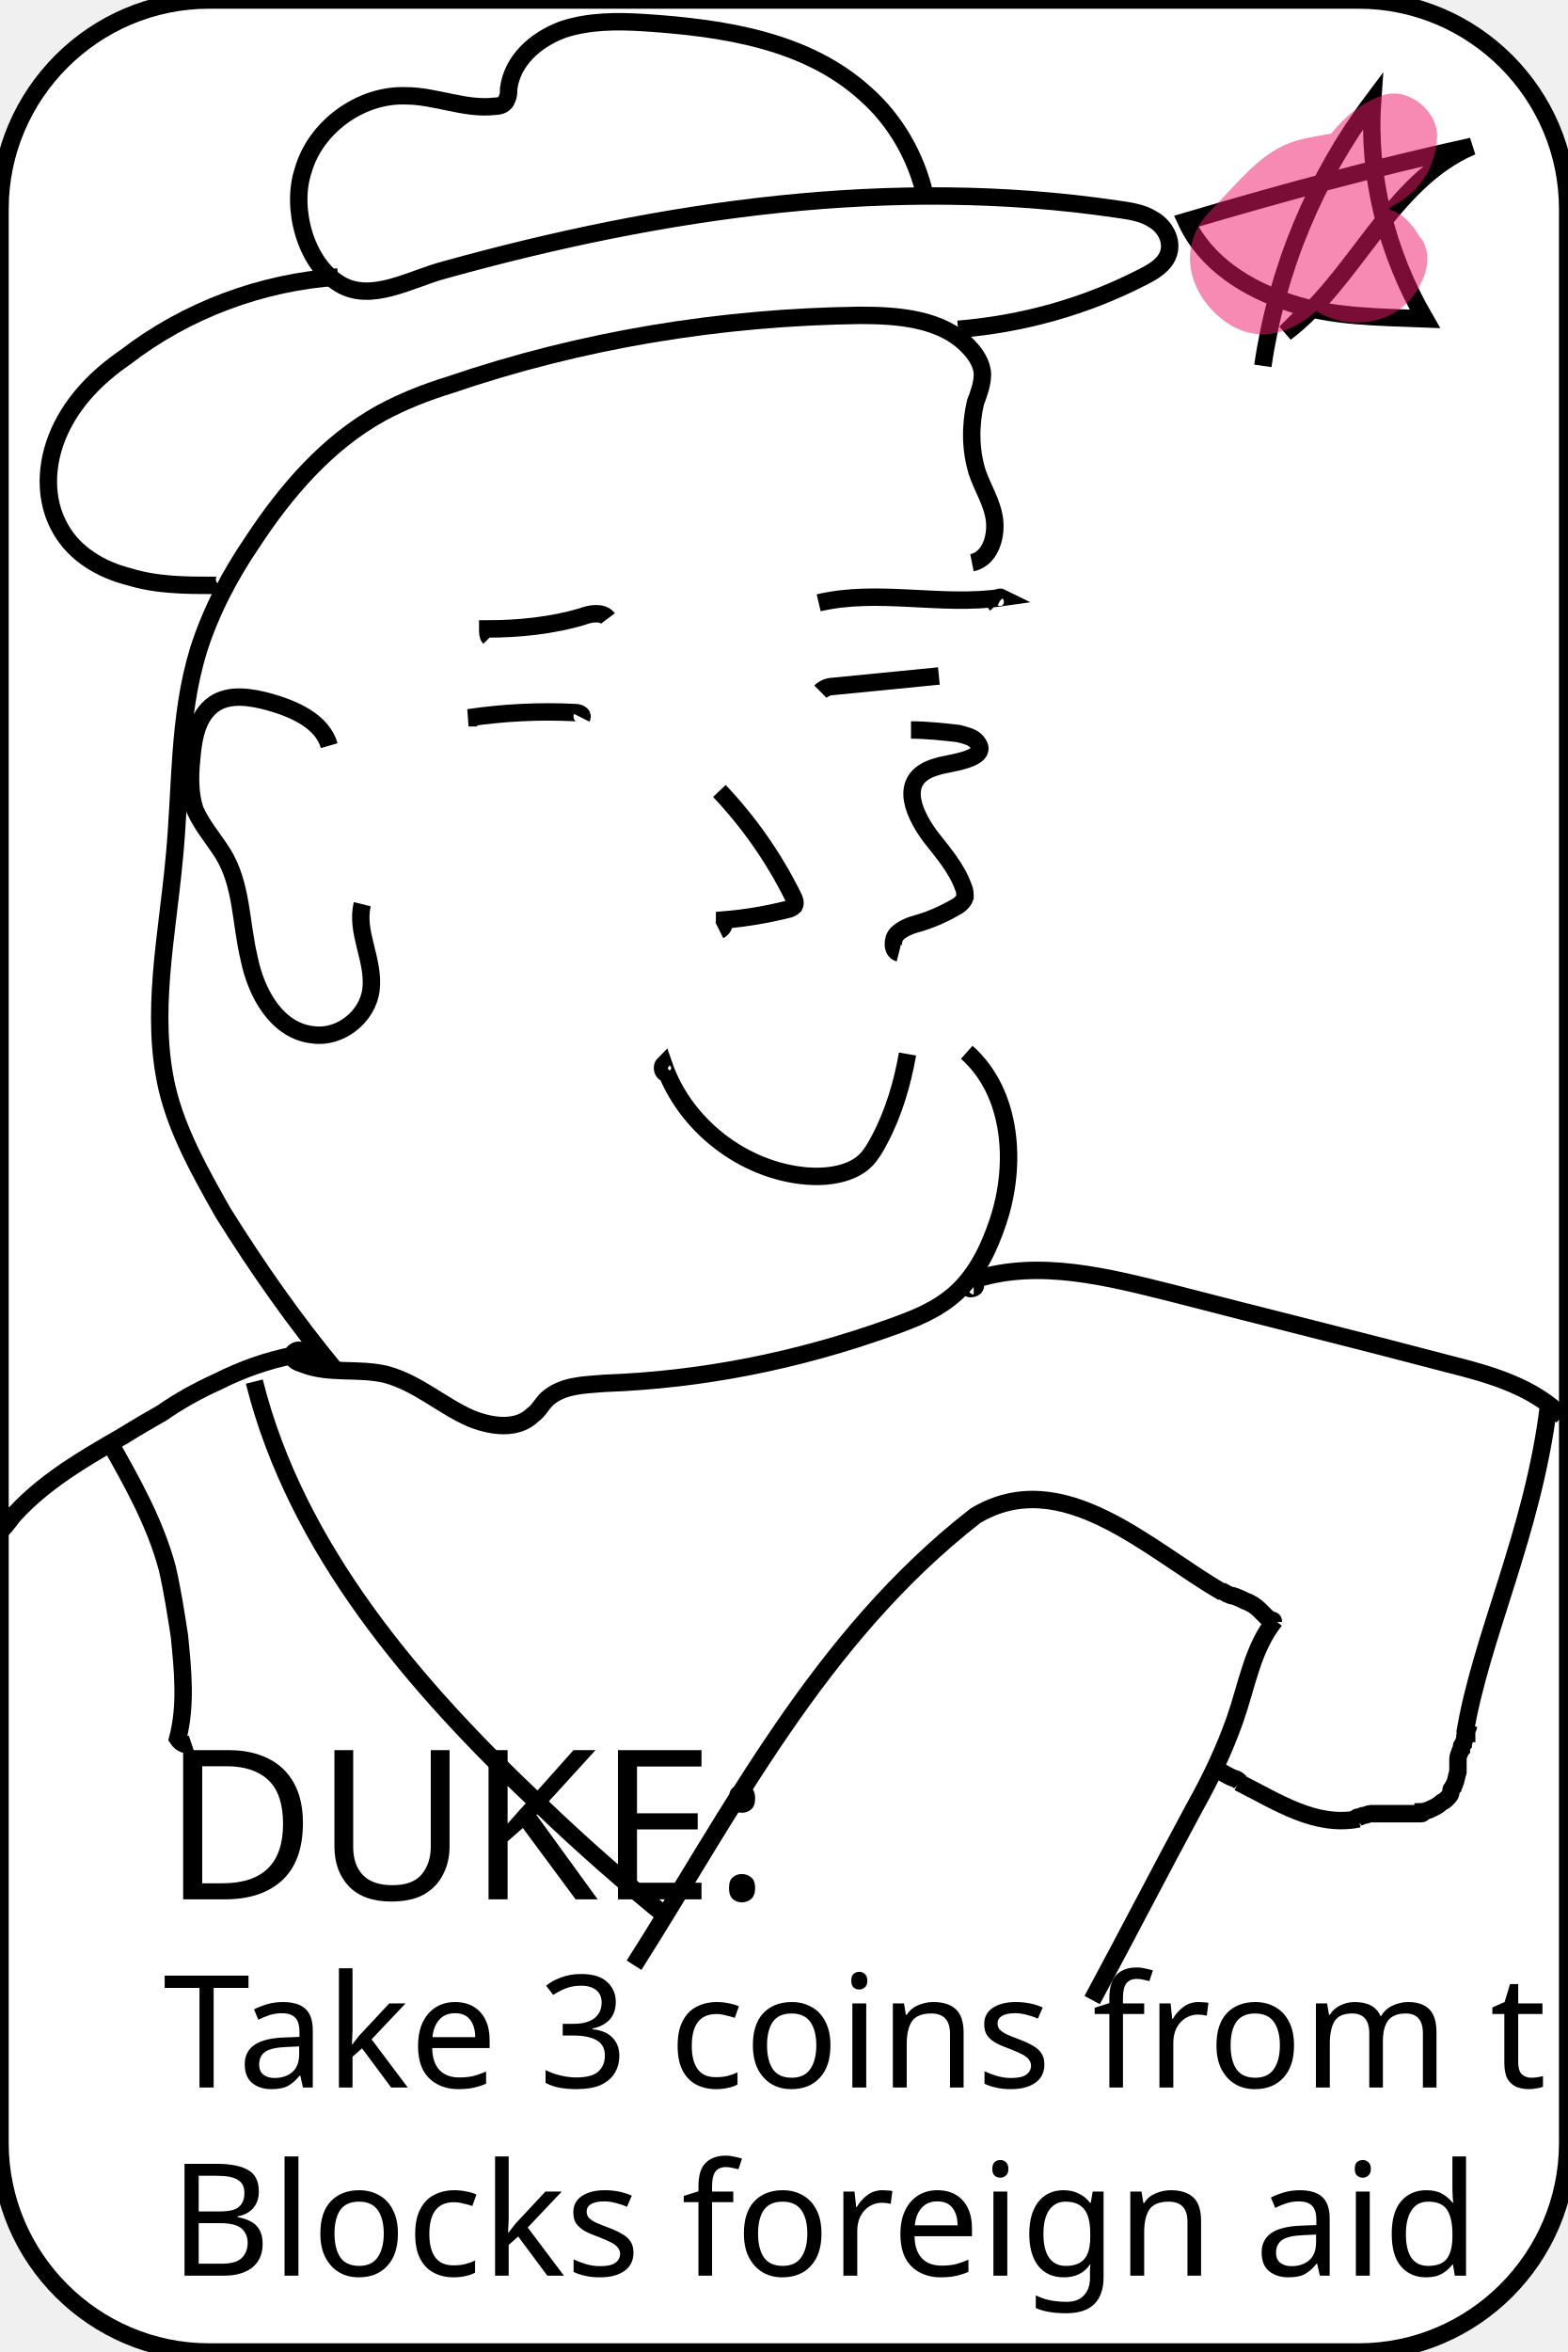
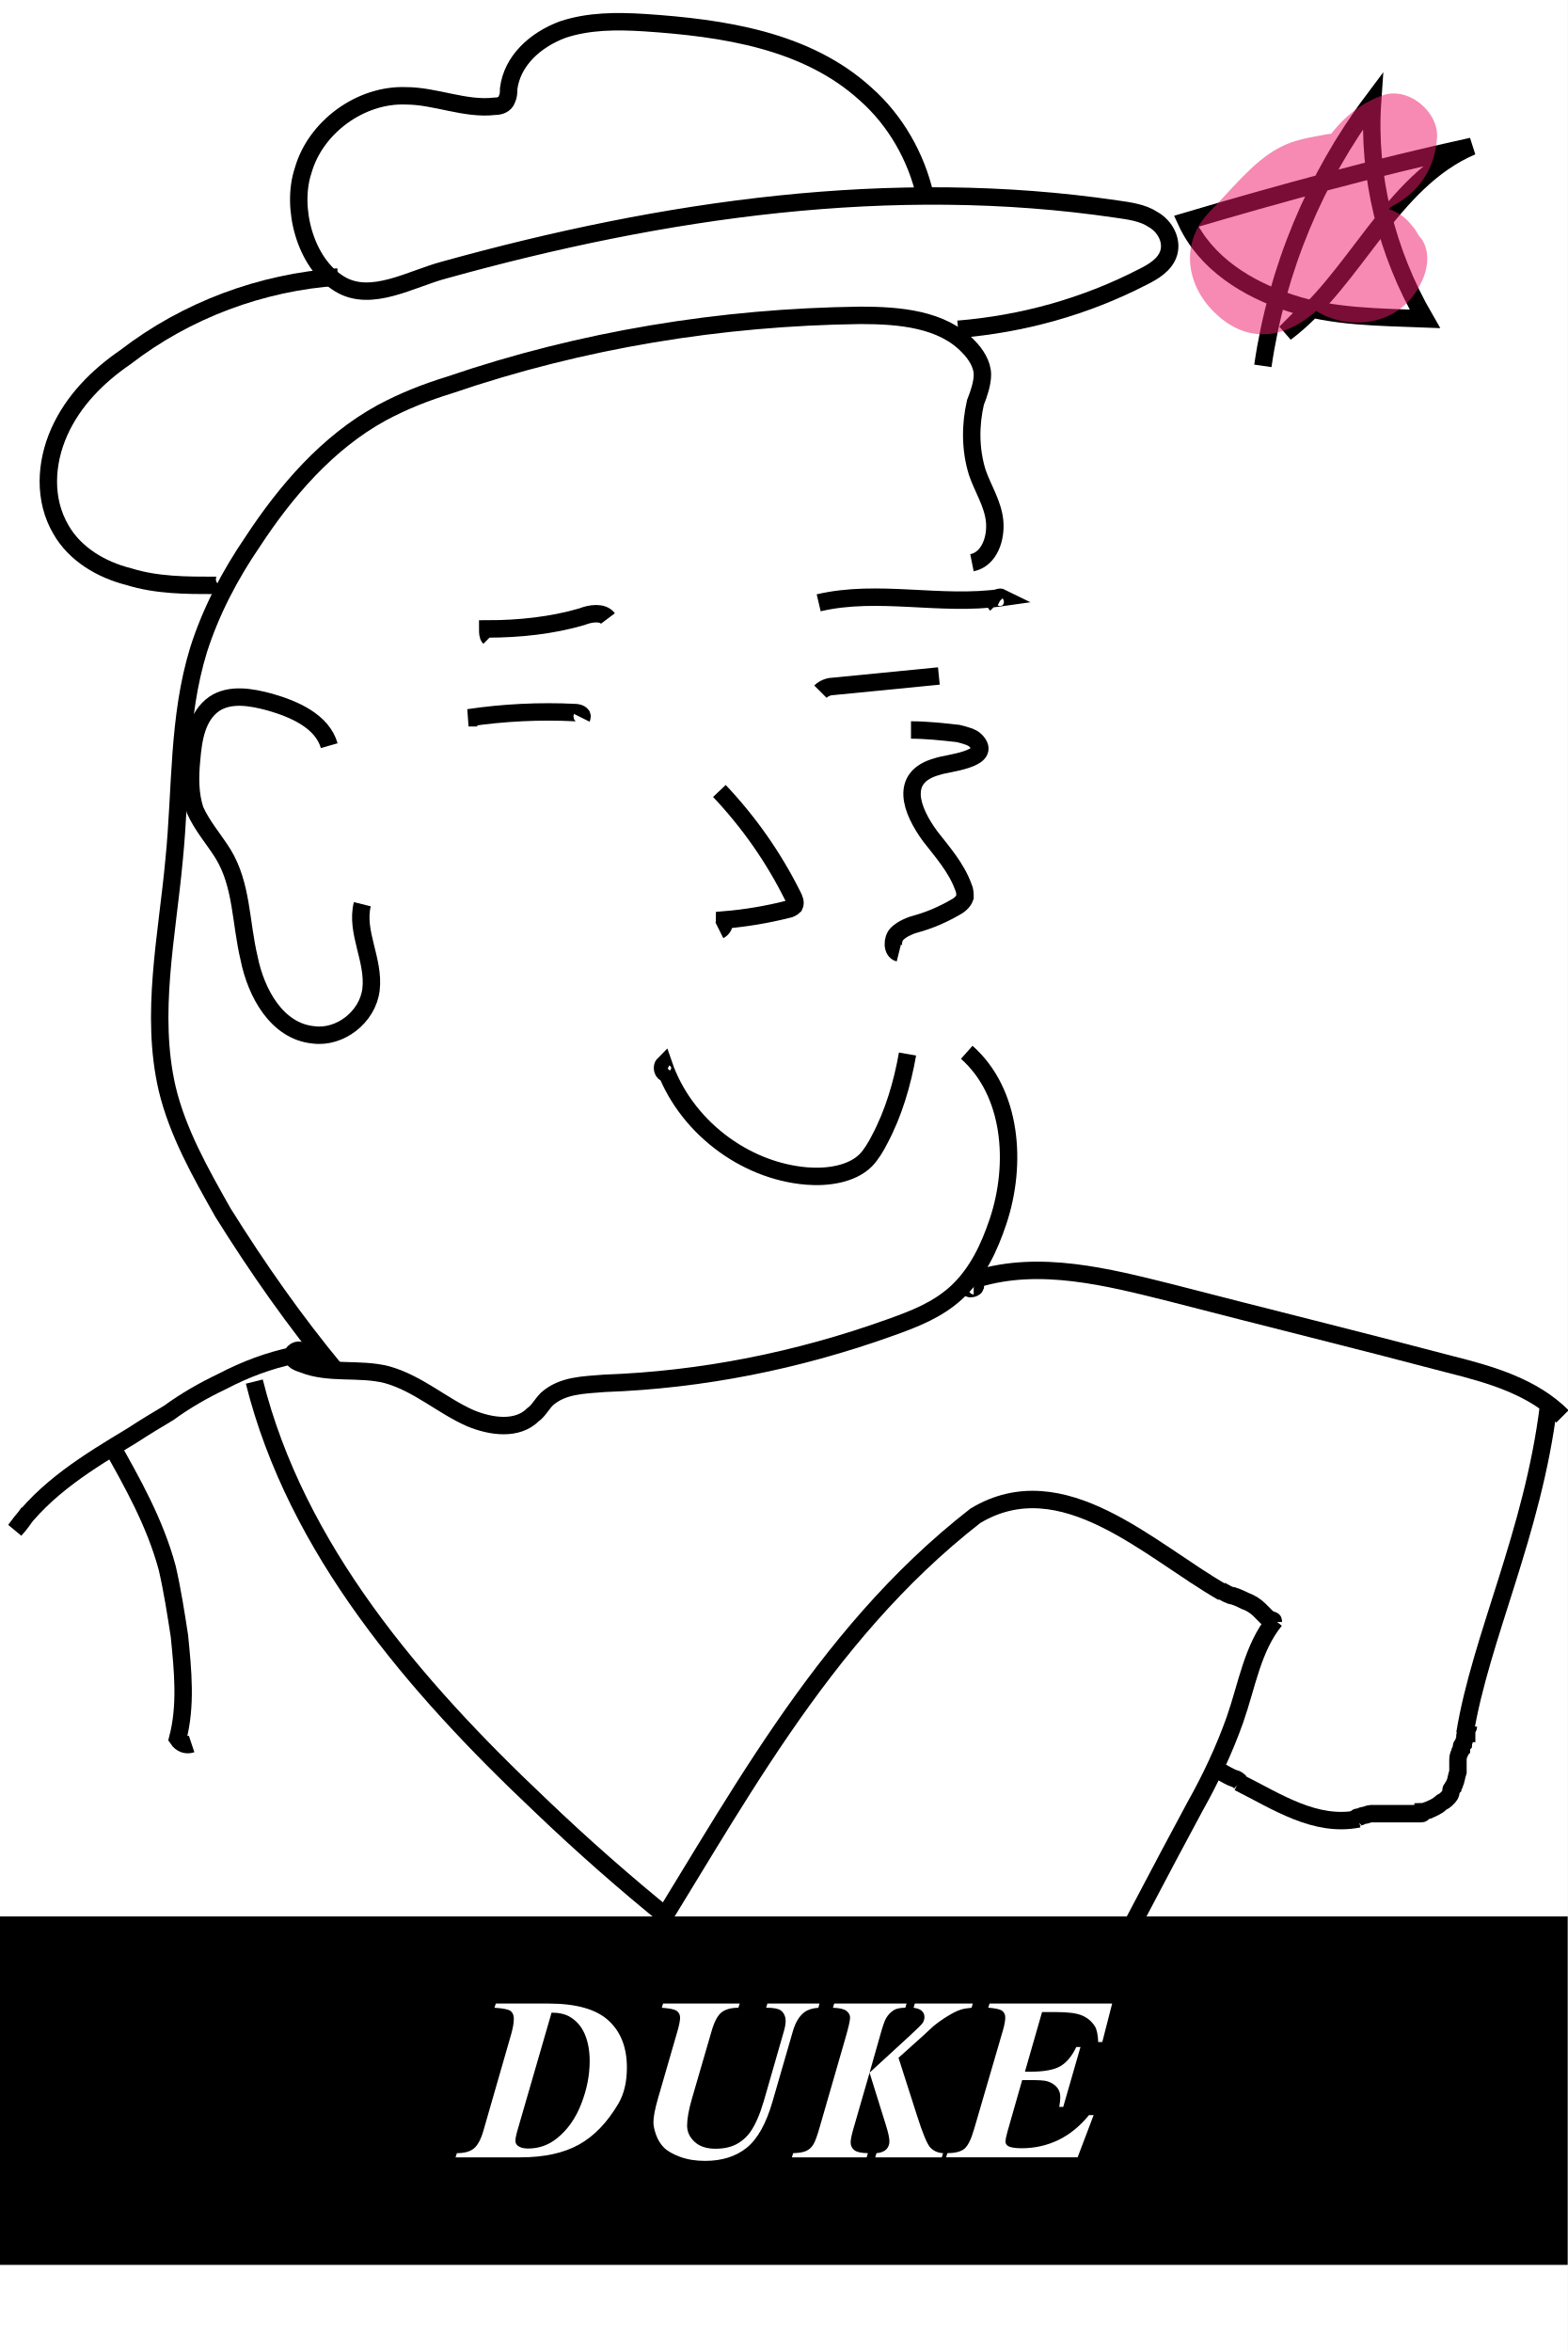
<svg xmlns="http://www.w3.org/2000/svg" version="1.1" id="Layer_1" x="0px" y="0px" viewBox="0 0 90 135" style="enable-background:new 0 0 90 135;" xml:space="preserve">
-   <style type="text/css">
+   <defs id="defs1307" />
+   <style type="text/css" id="style1263">
	.st0{fill:#FFFFFF;stroke:#000000;stroke-miterlimit:10;}
	.st1{fill:none;}
	.st2{font-family:'MosaicoSCSC';}
	.st3{font-size:9px;}
	.st4{font-size:12px;}
	.st5{fill:none;stroke:#000000;stroke-miterlimit:10;}
	.st6{opacity:0.51;}
	.st7{fill:#ED1969;}
</style>
-   <path id="XMLID_7_" class="st0" d="M78,0H12C5.4,0,0,5.4,0,12v111c0,6.6,5.4,12,12,12h66c6.6,0,12-5.4,12-12V12C90,5.4,84.6,0,78,0z  " />
+   <rect style="fill:#ffffff;stroke-width:6.982;stroke-miterlimit:10" id="rect1361" width="90" height="135" x="0" y="0" />
+   <rect style="fill:#000000;stroke-width:7.009;stroke-miterlimit:10" id="rect478" width="90" height="20" x="0" y="110" />
  <path id="XMLID_82_" class="st1" d="M12,0h66c6.6,0,12,5.4,12,12v111c0,6.6-5.4,12-12,12H12c-6.6,0-12-5.4-12-12V12  C0,5.4,5.4,0,12,0z" />
-   <text id="XMLID_8_" transform="matrix(1 0 0 1 0 94.6201)">
-     <tspan x="0" y="0" class="st2 st3"> </tspan>
-     <tspan x="0" y="14.4" class="st2 st4">   DUKE: </tspan>
-     <tspan x="0" y="25.2" class="st2 st3">    Take 3 coins from the treasury</tspan>
-     <tspan x="2.7" y="36" class="st2 st3">   Blocks foreign aid</tspan>
-   </text>
  <path id="XMLID_25_" class="st5" d="M34.9,35.5c-0.3-0.4-1-0.3-1.5-0.1c-1.7,0.5-3.6,0.7-5.4,0.7c0,0.2,0,0.4,0.1,0.5" />
  <path id="XMLID_26_" class="st5" d="M47,34.6c3.4-0.8,7,0.2,10.5-0.3c-0.2-0.1-0.5,0.2-0.3,0.4" />
  <path id="XMLID_27_" class="st5" d="M55.8,32.3c1-0.2,1.4-1.4,1.3-2.4c-0.1-1-0.7-1.9-1-2.8c-0.4-1.3-0.4-2.7-0.1-4  c0.2-0.5,0.4-1.1,0.4-1.6c0-0.6-0.4-1.2-0.8-1.6c-1.5-1.6-4-1.8-6.2-1.8c-8,0.1-16,1.4-23.6,4c-1.3,0.4-2.6,0.9-3.9,1.6  c-3.1,1.7-5.5,4.5-7.4,7.4c-1.3,1.9-2.4,4-3.1,6.2c-1.2,3.9-1,8-1.4,12c-0.4,4.4-1.4,8.9-0.4,13.2c0.6,2.5,1.9,4.8,3.2,7.1  c2,3.2,4.1,6.2,6.5,9.1" />
  <path id="XMLID_28_" class="st5" d="M52.3,41.9c0.9,0,1.8,0.1,2.7,0.2c0.4,0.1,0.8,0.2,1,0.4c1.1,1.1-1.7,1.3-2.2,1.5  c-2.2,0.6-1.5,2.5-0.4,4c0.7,0.9,1.5,1.8,1.9,2.9c0.1,0.2,0.1,0.4,0.1,0.6c-0.1,0.3-0.4,0.5-0.6,0.6c-0.7,0.4-1.4,0.7-2.1,0.9  c-0.4,0.1-0.9,0.3-1.2,0.6c-0.3,0.3-0.3,1,0.1,1.1" />
  <path id="XMLID_29_" class="st5" d="M33.4,41.2c0.1-0.2-0.2-0.3-0.4-0.3c-2-0.1-4.1,0-6.1,0.3c0.2,0,0.3,0,0.5,0" />
  <path id="XMLID_30_" class="st5" d="M53.9,38.8c-2,0.2-4.1,0.4-6.1,0.6c-0.2,0-0.5,0.1-0.7,0.3" />
  <path id="XMLID_31_" class="st5" d="M38.2,61.6c-0.2-0.1-0.2-0.4-0.1-0.5c1.2,3.5,4.6,6.1,8.2,6.4c1.2,0.1,2.6-0.1,3.4-0.9  c0.3-0.3,0.6-0.8,0.8-1.2c0.8-1.5,1.3-3.2,1.6-4.9" />
  <path id="XMLID_37_" class="st5" d="M55.5,60.4c2.6,2.3,2.9,6.4,1.8,9.7c-0.5,1.5-1.2,3-2.4,4.1c-1.1,1-2.4,1.5-3.8,2  c-5.3,1.9-10.8,3-16.4,3.2c-1.2,0.1-2.4,0.1-3.3,0.9c-0.3,0.3-0.5,0.7-0.8,0.9c-0.9,0.9-2.4,0.7-3.6,0.2c-1.6-0.7-3-2-4.8-2.5  c-1.6-0.4-3.3,0-4.8-0.6c-0.3-0.1-0.6-0.2-0.6-0.5s0.5-0.4,0.5-0.2" />
  <path id="XMLID_38_" class="st5" d="M41.3,45.4c1.7,1.8,3.1,3.8,4.2,6c0.1,0.2,0.2,0.4,0.1,0.6c-0.1,0.1-0.3,0.2-0.4,0.2  c-1.2,0.3-2.4,0.5-3.6,0.6c0,0.3-0.1,0.5-0.3,0.6" />
  <path id="XMLID_39_" class="st5" d="M55,18.9c3.7-0.3,7.3-1.3,10.6-3c0.6-0.3,1.3-0.7,1.5-1.4c0.2-0.7-0.2-1.5-0.9-1.9  c-0.6-0.4-1.4-0.5-2.1-0.6c-12.9-1.9-26,0-38.6,3.5c-1.9,0.5-4.2,1.9-6,0.8c-2-1.2-2.8-4.4-2.1-6.5c0.7-2.5,3.3-4.4,5.9-4.3  c1.7,0,3.4,0.8,5.1,0.6c0.3,0,0.6-0.1,0.7-0.4c0.1-0.2,0.1-0.4,0.1-0.6c0.2-1.6,1.5-2.8,3.1-3.4c1.5-0.5,3.1-0.5,4.7-0.4  c4.5,0.3,9.3,1,12.7,4.1c1.7,1.5,2.9,3.6,3.4,5.8" />
  <path id="XMLID_40_" class="st5" d="M12.8,33.1c0.3,0.2-0.2,0.6-0.5,0.5c-1.6,0-3.3,0-4.9-0.5c-1.6-0.4-3.1-1.3-3.9-2.7  c-1-1.7-0.9-3.8-0.1-5.6c0.8-1.8,2.2-3.2,3.8-4.3c3.5-2.7,7.8-4.3,12.2-4.6" />
  <path id="XMLID_41_" class="st5" d="M55.5,42.5c0-0.1,0-0.1,0-0.2" />
  <path id="XMLID_42_" class="st5" d="M18.9,42.8c-0.4-1.4-2-2.1-3.4-2.5c-1.1-0.3-2.3-0.5-3.2,0.1c-1,0.7-1.2,2-1.3,3.2  c-0.1,1-0.1,2,0.2,2.9c0.4,0.9,1.1,1.7,1.6,2.5c1.1,1.8,1,3.9,1.5,6c0.4,2,1.6,4.2,3.7,4.4c1.5,0.2,3.1-1,3.3-2.6  c0.2-1.7-0.9-3.3-0.5-4.9" />
-   <path id="XMLID_43_" class="st5" d="M18.3,78.3c-0.1-0.6-0.9-0.6-1.5-0.5c-1.5,0.3-2.9,0.8-4.3,1.5c-1.1,0.5-2.2,1.1-3.2,1.8  c-0.7,0.4-1.4,0.8-2.2,1.3c-2.6,1.5-5.2,3-7,5.4c0.3-0.3,0.5-0.6,0.8-1" />
+   <path id="XMLID_43_" class="st5" d="m 18.311,78.292 c -0.096,-0.601 -0.863,-0.601 -1.438,-0.501 -1.438,0.301 -2.779,0.801 -4.121,1.503 -1.054,0.501 -2.108,1.102 -3.067,1.803 -0.671,0.401 -1.342,0.801 -2.108,1.302 -2.492,1.503 -4.983,3.005 -6.708,5.41 0.288,-0.301 0.479,-0.601 0.767,-1.002" style="stroke-width:0.98" />
  <path id="XMLID_44_" class="st5" d="M89.7,81.3c-1.7-1.7-4.1-2.4-6.5-3c-5.3-1.4-10.6-2.7-16-4.1c-3.6-0.9-7.5-1.9-11.1-0.8  c-0.3,0.1-0.6,0.3-0.5,0.5s0.6-0.1,0.3-0.1" />
  <path id="XMLID_45_" class="st5" d="M6.3,82.8c1.3,2.3,2.6,4.6,3.3,7.2c0.3,1.3,0.5,2.6,0.7,3.9c0.2,2,0.4,4-0.1,5.9  c0.2,0.3,0.5,0.4,0.8,0.3" />
  <path id="XMLID_46_" class="st5" d="M14.6,79.3c2.4,9.6,9.2,17.5,16.4,24.3c2.4,2.3,4.9,4.5,7.5,6.6" />
  <path id="XMLID_5_" class="st5" d="M36.4,112.8C42,104,47,94,56,87c5-3,10,2,14.2,4.4" />
  <path id="XMLID_48_" class="st5" d="M73.2,93c-1.3,1.6-1.6,3.7-2.3,5.7c-0.6,1.7-1.4,3.4-2.3,5c-2,3.7-3.9,7.4-5.9,11.1" />
  <path id="XMLID_47_" class="st5" d="M88.9,80.7C88,88,85,94,84.1,99.5" />
  <path id="XMLID_50_" class="st5" d="M78,104.4c-2.5,0.5-4.7-1-6.9-2.1" />
  <path id="XMLID_91_" class="st5" d="M72.5,21c0.8-5.5,3-10.8,6.3-15.2c-0.3,4.3,0.8,8.7,3,12.5c-2.6-0.1-5.3-0.1-7.7-0.9  c-2.5-0.8-4.9-2.3-6-4.7c5.4-1.6,10.9-3.1,16.4-4.3c-4.7,2-6.7,7.7-10.7,10.7c0.5-0.5,1-1,1.5-1.5" />
  <g id="XMLID_118_" class="st6">
    <g id="XMLID_16_">
      <path id="XMLID_20_" class="st7" d="M72.6,13.9c-0.1,0.1-0.2,0.3-0.4,0.4c0.3,0.5,0.6,0.9,0.9,1.4c0.1,0,0.6-0.5,0.7-0.6    c0.5-0.4,0.9-0.9,1.3-1.4c0.8-0.9,1.3-0.9,2.4-1.1c2.6-0.4,4.8-1.8,5-4.7c0.1-1.5-1.7-3-3.2-2.4c-3.3,1.2-4.8,5.2-5.4,8.4    c-0.9,4.7,5.8,6.4,7.7,2.3c0.4-0.8,0.5-1.8,0-2.5c-0.2-0.2-0.3-0.5-0.5-0.7c-1.9-2.6-6.2-0.1-4.3,2.5c0.2,0.2,0.3,0.5,0.5,0.7    c0-0.8,0-1.7,0-2.5c-0.1,0.1,0.2-0.1,0.2-0.1c0.8,1.6,1.2,2,1.4,1.1c0-0.1,0.1-0.3,0.1-0.4c0.2-0.5,0.3-1.1,0.5-1.6    c0.2-0.5,0.3-0.9,0.6-1.4c0.1-0.3,0.3-0.5,0.5-0.8c0.1-0.2,0.6-0.4,0.1-0.2c-1.1-0.8-2.1-1.6-3.2-2.4c0.1-1,0.3-0.3-0.2-0.4    c-0.3,0-0.8,0.2-1.1,0.2c-1,0.2-1.9,0.3-2.8,0.8c-1.5,0.8-2.8,2.5-4,3.7c-1.7,1.8-1.3,4.3,0.5,5.9c2.1,1.9,4.5,1.1,6.2-0.8    C78.2,15,74.7,11.5,72.6,13.9L72.6,13.9z" />
    </g>
  </g>
  <path id="XMLID_1_" class="st5" d="M70.1,91.3c0.2,0.1,0.5,0.3,0.7,0.3c0.3,0.1,0.5,0.2,0.7,0.3c0.3,0.1,0.6,0.3,0.8,0.5  c0.1,0.1,0.1,0.1,0.2,0.2c0.1,0.1,0.1,0.1,0.2,0.2c0,0,0.1,0.1,0.1,0.1c0.1,0,0.1,0.1,0.2,0.1c0.1,0,0.1,0,0.1,0.1c0,0,0.1,0,0.1,0" />
  <path id="XMLID_22_" class="st5" d="M71.2,102.3c-0.1-0.1-0.2-0.2-0.3-0.2c-0.3-0.1-0.6-0.3-0.8-0.4c-0.1,0-0.1-0.1-0.2-0.1  c-0.1,0-0.2-0.1-0.3-0.2" />
  <path id="XMLID_49_" class="st5" d="M77.8,104.4c0.1-0.1,0.1-0.1,0.2-0.1c0.1,0,0.2-0.1,0.3-0.1c0.1,0,0.3-0.1,0.4-0.1  c0.1,0,0.3,0,0.4,0c0.1,0,0.3,0,0.4,0c0.2,0,0.3,0,0.5,0c0.1,0,0.2,0,0.3,0c0.1,0,0.3,0,0.4,0c0.1,0,0.3,0,0.4,0c0.1,0,0.2,0,0.2,0  c0.1,0,0.1,0,0.2,0c0,0,0.1,0,0.1,0c0.1,0,0.1-0.1,0.1-0.1c0.1,0,0.2-0.1,0.3-0.1c0.2-0.1,0.5-0.2,0.7-0.4c0.1-0.1,0.2-0.1,0.3-0.2  c0,0,0.1-0.1,0.1-0.1c0.1-0.1,0.2-0.2,0.2-0.4c0-0.1,0-0.1,0.1-0.2c0-0.1,0.1-0.1,0.1-0.2c0.1-0.2,0.1-0.4,0.2-0.7  c0-0.1,0-0.2,0-0.3c0-0.1,0-0.2,0-0.3c0-0.2,0-0.3,0.1-0.5c0-0.1,0.1-0.2,0.1-0.2c0,0,0-0.1,0-0.1c0-0.1,0-0.1,0.1-0.2  c0-0.1,0.1-0.2,0.1-0.4c0-0.1,0-0.2,0.1-0.2c0,0,0-0.1,0-0.1c0,0,0,0,0-0.1c0-0.1,0.1-0.1,0.1-0.2" />
+   <g aria-label="DUKE" id="XMLID_8_" style="font-size:13.333px">
+     <path d="m 26.152,123.828 0.078,-0.241 q 0.638,0 0.964,-0.26 0.332,-0.267 0.547,-0.99 l 1.602,-5.566 q 0.156,-0.547 0.156,-0.898 0,-0.299 -0.182,-0.443 -0.182,-0.143 -0.931,-0.189 L 28.464,115 h 3.021 q 2.389,0 3.444,0.97 1.061,0.964 1.061,2.708 0,1.23 -0.488,2.064 -0.957,1.628 -2.272,2.357 -1.315,0.729 -3.379,0.729 z m 5.514,-8.307 -1.94,6.693 q -0.137,0.462 -0.137,0.664 0,0.182 0.15,0.293 0.195,0.15 0.579,0.15 0.918,0 1.641,-0.573 0.924,-0.736 1.406,-1.979 0.488,-1.243 0.488,-2.467 0,-0.885 -0.28,-1.543 -0.28,-0.658 -0.866,-1.003 -0.41,-0.234 -1.042,-0.234 z" style="font-style:italic;font-weight:bold;font-family:'Times New Roman';-inkscape-font-specification:'Times New Roman,  Bold Italic';fill:#ffffff" id="path2459" />
+     <path d="m 44.056,115 h 2.988 l -0.059,0.241 q -0.514,0.039 -0.794,0.247 -0.449,0.332 -0.671,1.094 l -1.172,4.049 q -0.547,1.895 -1.484,2.65 -0.937,0.749 -2.383,0.749 -0.82,0 -1.445,-0.234 -0.625,-0.234 -0.918,-0.527 -0.293,-0.293 -0.449,-0.723 -0.156,-0.436 -0.156,-0.729 0,-0.462 0.26,-1.367 l 1.12,-3.867 q 0.15,-0.521 0.15,-0.775 0,-0.247 -0.189,-0.384 -0.182,-0.137 -0.859,-0.182 L 38.066,115 h 4.401 l -0.078,0.241 q -0.638,0 -0.977,0.273 -0.332,0.273 -0.56,1.068 l -1.126,3.867 q -0.28,0.97 -0.28,1.556 0,0.534 0.43,0.931 0.43,0.397 1.198,0.397 0.703,0 1.191,-0.254 0.495,-0.26 0.82,-0.723 0.43,-0.618 0.768,-1.771 l 1.152,-4.004 q 0.098,-0.345 0.098,-0.573 0,-0.404 -0.286,-0.618 -0.202,-0.15 -0.833,-0.15 z" style="font-style:italic;font-weight:bold;font-family:'Times New Roman';-inkscape-font-specification:'Times New Roman,  Bold Italic';fill:#ffffff" id="path2456" />
+     <path d="m 54.069,123.828 h -3.822 l 0.072,-0.241 q 0.378,-0.033 0.56,-0.215 0.182,-0.189 0.182,-0.462 0,-0.293 -0.202,-0.931 l -0.937,-3.008 -0.931,3.223 q -0.156,0.54 -0.156,0.781 0,0.273 0.215,0.443 0.215,0.163 0.775,0.169 l -0.072,0.241 h -4.29 l 0.072,-0.241 q 0.514,-0.013 0.768,-0.137 0.254,-0.124 0.404,-0.384 0.15,-0.26 0.358,-0.996 l 1.484,-5.137 q 0.254,-0.885 0.254,-1.126 0,-0.221 -0.208,-0.384 -0.202,-0.163 -0.775,-0.182 L 47.891,115 h 4.154 l -0.072,0.241 q -0.417,0 -0.638,0.124 -0.293,0.169 -0.475,0.495 -0.124,0.215 -0.339,0.996 l -0.599,2.109 2.298,-2.109 q 0.671,-0.618 0.749,-0.742 0.104,-0.163 0.104,-0.345 0,-0.195 -0.143,-0.339 -0.137,-0.143 -0.482,-0.189 L 52.52,115 h 3.327 l -0.072,0.241 q -0.384,0.033 -0.625,0.111 -0.319,0.104 -0.729,0.358 -0.41,0.247 -0.833,0.586 l -0.605,0.56 -1.4,1.257 1.042,3.255 q 0.508,1.608 0.788,1.901 0.28,0.293 0.729,0.319 z" style="font-style:italic;font-weight:bold;font-family:'Times New Roman';-inkscape-font-specification:'Times New Roman,  Bold Italic';fill:#ffffff" id="path2453" />
+     <path d="m 59.824,115.488 -0.983,3.424 h 0.299 q 1.185,0 1.725,-0.312 0.547,-0.312 0.924,-1.107 h 0.241 l -0.99,3.437 h -0.228 q 0.059,-0.345 0.059,-0.56 0,-0.358 -0.215,-0.586 -0.208,-0.228 -0.547,-0.326 -0.221,-0.065 -0.918,-0.065 h -0.508 l -0.846,2.962 q -0.111,0.391 -0.111,0.579 0,0.15 0.143,0.241 0.208,0.13 0.788,0.13 1.113,0 2.096,-0.469 0.983,-0.475 1.764,-1.432 h 0.267 l -0.918,2.422 h -7.552 l 0.078,-0.241 q 0.664,0 0.97,-0.247 0.306,-0.254 0.553,-1.107 l 1.66,-5.684 q 0.137,-0.475 0.137,-0.749 0,-0.247 -0.176,-0.378 -0.176,-0.137 -0.801,-0.182 L 56.81,115 h 7.038 l -0.566,2.207 h -0.234 q -0.026,-0.651 -0.202,-0.918 -0.273,-0.417 -0.729,-0.605 -0.449,-0.195 -1.465,-0.195 z" style="font-style:italic;font-weight:bold;font-family:'Times New Roman';-inkscape-font-specification:'Times New Roman,  Bold Italic';fill:#ffffff" id="path2450" />
+   </g>
</svg>
